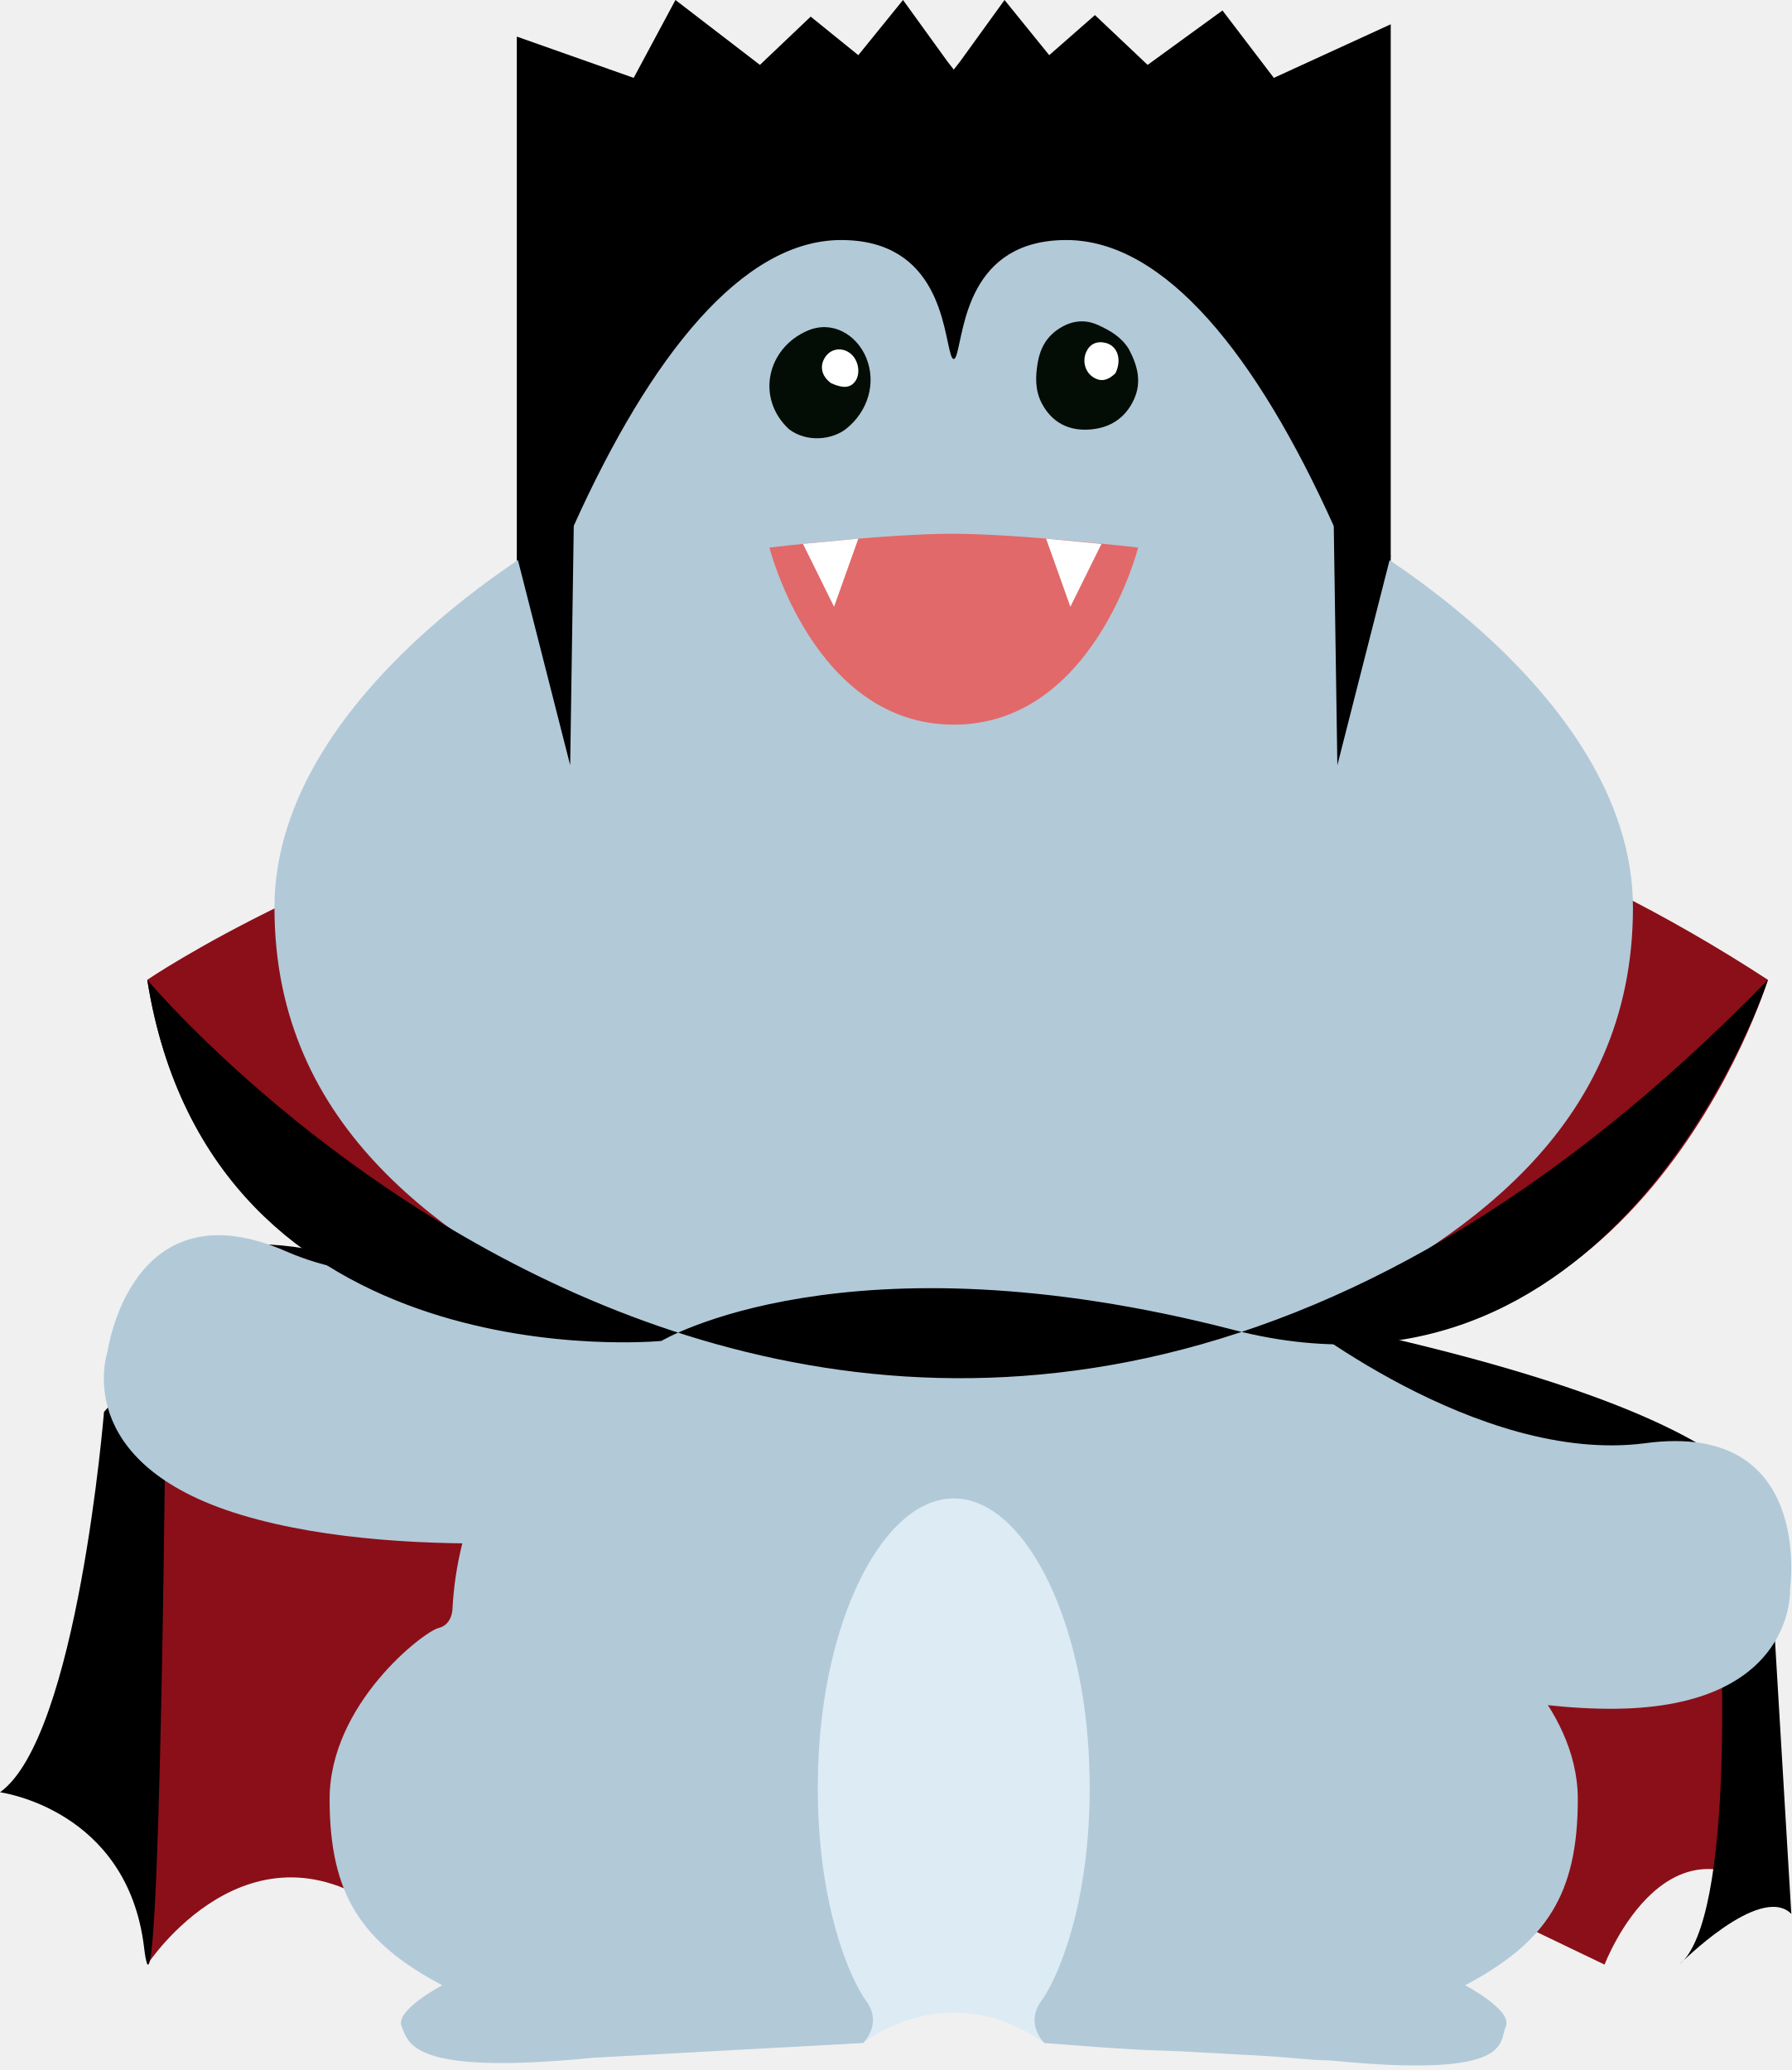
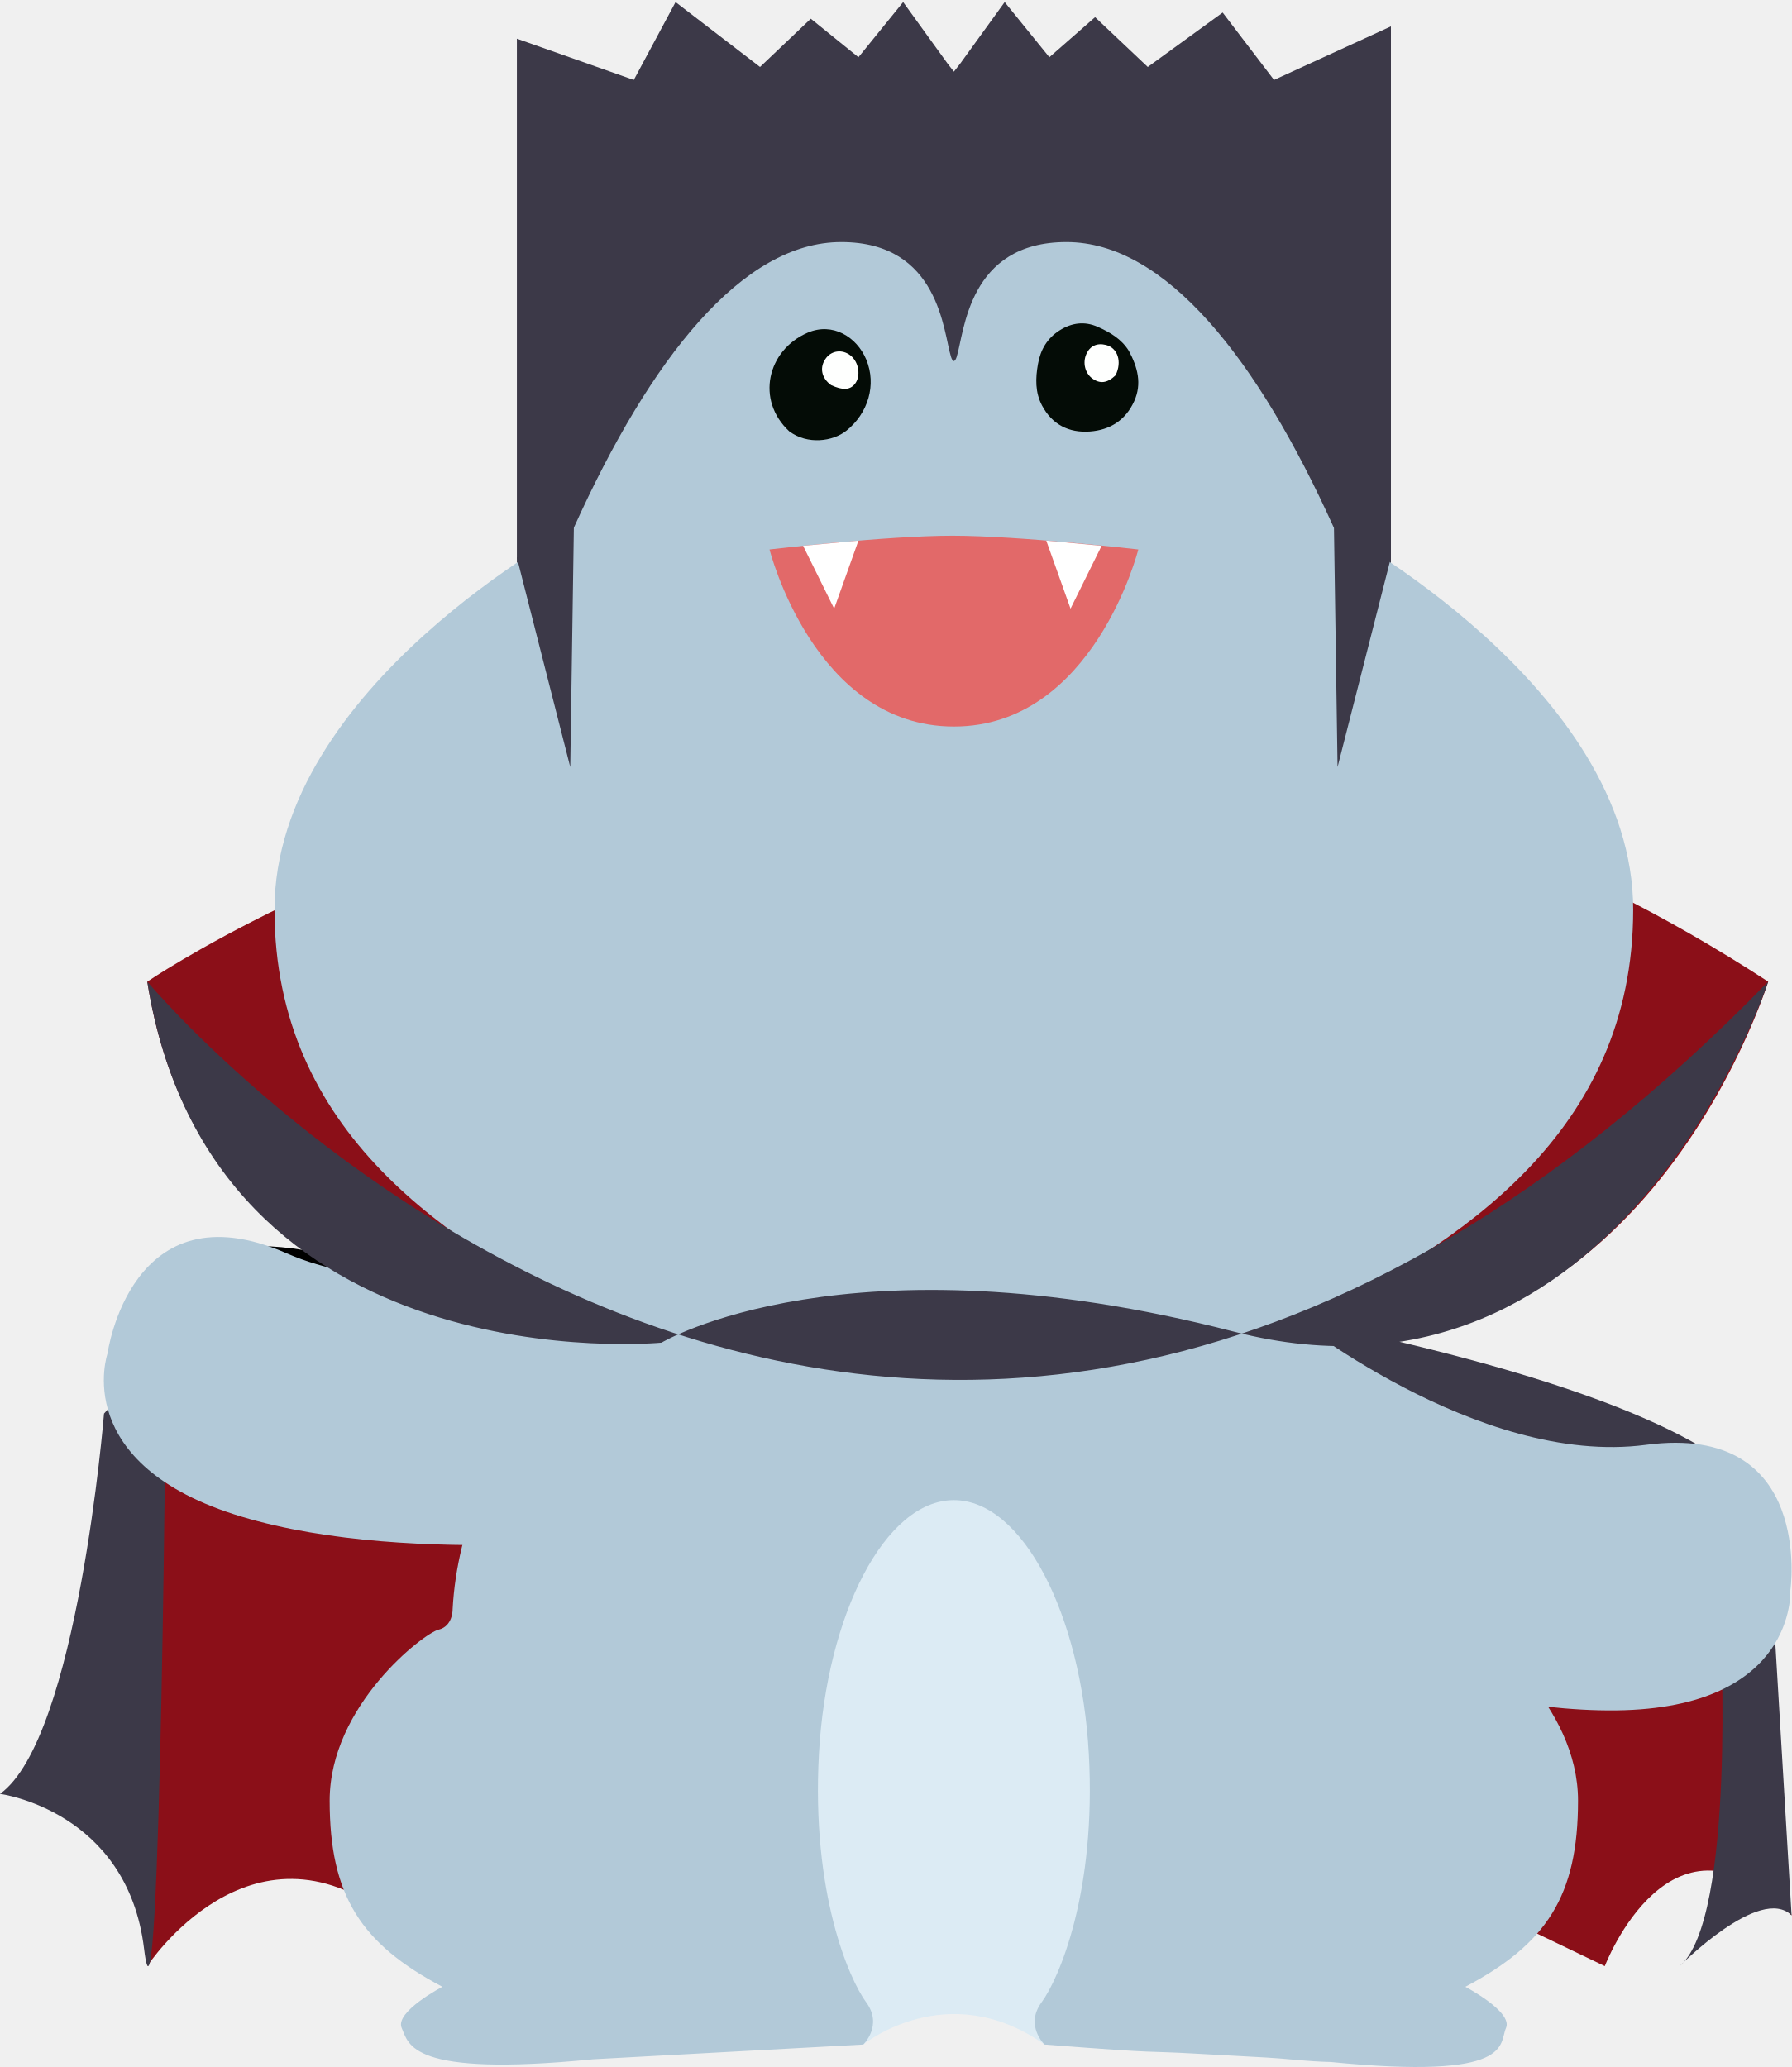
- <svg xmlns="http://www.w3.org/2000/svg" width="289" height="334" viewBox="0 0 289 334" fill="none">
-   <path d="M23.757 316.989C23.757 316.989 40.273 291.684 62.735 308.95C85.193 326.216 229.591 302.922 229.591 302.922L258.87 316.993C258.87 316.993 269.661 288.658 288.997 308.796L275.106 251.818L23.757 232.037V316.989Z" fill="#8B0F18" />
-   <path d="M23.757 206.281C23.757 206.281 34.659 195.29 60.026 204.347C85.39 213.407 70.172 219.565 70.172 219.565L23.757 206.278V206.281Z" fill="black" />
-   <path d="M285.227 245.703C285.227 245.703 290.638 229.27 210.301 212.821L211.856 227.175L285.227 245.703Z" fill="black" />
-   <path d="M277.548 262.541C277.548 262.541 280.025 309.493 270.94 316.989C270.94 316.989 283.928 303.839 288.999 308.793L285.23 245.7L277.551 262.538L277.548 262.541Z" fill="black" />
-   <path d="M16.779 227.814C16.779 227.814 12.515 280.248 0 289.188C0 289.188 20.558 291.869 23.242 314.216C25.926 336.563 26.817 216.588 26.817 216.588L16.779 227.814Z" fill="black" />
-   <path d="M107.682 197.47C107.682 197.47 71.36 212.938 46.218 201.931C21.076 190.924 17.347 218.102 17.347 218.102C17.347 218.102 11.112 236.075 38.984 244.45C66.853 252.826 107.503 247.186 107.503 247.186L107.685 197.473L107.682 197.47Z" fill="#B2C9D8" />
-   <path d="M207.692 211.571C207.692 211.571 238.322 236.479 265.524 232.854C292.727 229.229 288.8 256.376 288.8 256.376C288.8 256.376 289.821 275.37 260.721 275.712C231.621 276.055 194.118 259.396 194.118 259.396L207.689 211.571H207.692Z" fill="#B2C9D8" />
-   <path d="M23.757 158.095C23.757 158.095 151.472 70.938 285.227 158.095C285.227 158.095 263.654 228.305 200.661 214.586C137.667 200.868 108.326 216.363 108.326 216.363C108.326 216.363 34.113 223.461 23.76 158.095H23.757Z" fill="#8B0F18" />
-   <path d="M224.371 3.921L205.513 12.565L197.227 1.691L185.15 10.47L176.651 2.434L169.275 8.9L162.065 0L154.878 9.946L153.875 11.226L152.873 9.946L145.688 0L138.475 8.9L130.791 2.684L122.6 10.47L108.974 0L102.237 12.565L83.379 5.905V88.349V95.28L100.229 99.174L153.875 62.42L207.522 99.174L224.371 95.28V88.349V3.921Z" fill="black" />
-   <path d="M139.25 329.646C139.25 329.646 152.82 318.575 168.498 329.646L183.145 289.503L168.007 240.255L142.174 238.438L122.598 286.677L139.25 329.643V329.646Z" fill="#DCEBF4" />
-   <path d="M139.25 329.647C139.25 329.647 142.477 326.565 139.725 322.832C136.973 319.099 130.859 305.152 132.105 282.694C133.352 260.236 142.767 241.776 153.872 241.776C164.978 241.776 174.393 260.236 175.639 282.694C176.886 305.152 170.772 319.099 168.02 322.832C165.268 326.565 168.495 329.647 168.495 329.647C188.652 331.223 183.944 330.603 193.078 331.124C207.439 331.942 203.24 331.615 210.101 332.207C212.695 332.432 214.651 332.463 214.651 332.463C244.312 335.403 241.774 329.582 242.934 326.975C244.093 324.368 236.372 320.327 236.372 320.327C249.483 313.398 254.554 305.655 254.554 290.286C254.554 274.917 239.334 263.247 236.998 262.692C234.663 262.137 234.722 259.431 234.722 259.431C233.238 231.611 210.292 212.824 210.292 212.824C235.453 200.451 263.451 182.457 263.451 146.462C263.451 110.467 215.16 84.826 215.16 84.826C202.774 57.367 187.933 38.731 172.033 38.731C156.134 38.731 155.572 53.335 154.32 57.271C154.104 57.947 153.866 57.931 153.866 57.931C153.866 57.931 153.629 57.947 153.413 57.271C152.16 53.335 151.596 38.731 135.699 38.731C119.803 38.731 104.958 57.367 92.572 84.826C92.572 84.826 44.281 110.467 44.281 146.462C44.281 182.457 72.28 200.448 97.44 212.824C97.44 212.824 74.495 231.611 73.011 259.431C73.011 259.431 73.07 262.133 70.734 262.692C68.399 263.247 53.178 274.917 53.178 290.286C53.178 305.655 58.25 313.402 71.361 320.327C71.361 320.327 63.642 324.368 64.799 326.975C65.959 329.582 66.027 334.962 95.688 332.022" fill="#B2C9D8" />
-   <path d="M127.324 69.284C121.873 64.249 123.758 56.164 130.286 53.356C134.299 51.632 138.195 54.01 139.732 57.681C141.444 61.781 140.022 66.39 136.526 69.179C134.355 70.912 130.273 71.48 127.324 69.281V69.284Z" fill="#040C06" />
-   <path d="M134.077 61.821C132.442 60.643 132.152 58.866 133.284 57.413C134.235 56.198 135.928 56.031 137.187 57.024C138.572 58.12 138.908 60.421 137.869 61.667C137.082 62.611 135.913 62.67 134.077 61.818V61.821Z" fill="#FEFFFE" />
-   <path d="M182.097 56.287C183.513 58.934 184.241 61.596 182.955 64.428C181.566 67.485 179.062 69.067 175.807 69.305C172.404 69.555 169.705 68.164 168.086 65.097C166.975 62.993 167.024 60.723 167.441 58.4C167.857 56.074 168.931 54.257 170.911 52.995C172.876 51.743 174.971 51.462 177.127 52.434C179.055 53.304 180.882 54.343 182.097 56.287Z" fill="#040C06" />
-   <path d="M179.952 60.236C178.623 61.51 177.438 61.649 176.192 60.739C175.026 59.884 174.619 58.197 175.242 56.802C175.825 55.501 176.948 54.973 178.382 55.328C180.298 55.8 181.041 58.027 179.952 60.236Z" fill="#FEFFFE" />
-   <path d="M124.131 88.349C124.131 88.349 142.902 86.124 153.644 86.124C164.386 86.124 183.623 88.349 183.623 88.349C183.623 88.349 176.423 116.924 153.878 116.924C131.334 116.924 124.134 88.349 124.134 88.349H124.131Z" fill="#E26969" />
-   <path d="M83.379 89.663L91.989 123.464L92.581 83.99L83.379 89.663Z" fill="black" />
-   <path d="M224.371 89.663L215.761 123.464L215.169 83.99L224.371 89.663Z" fill="black" />
-   <path d="M23.757 158.095C23.757 158.095 144.522 302.731 285.227 158.095C285.227 158.095 261.52 230.726 199.041 214.586C136.621 198.458 106.707 216.363 106.707 216.363C106.707 216.363 34.113 223.461 23.757 158.095Z" fill="black" />
-   <path d="M129.548 87.756L134.561 97.897L138.476 86.917L129.548 87.756Z" fill="white" />
-   <path d="M177.702 87.756L172.689 97.897L168.774 86.917L177.702 87.756Z" fill="white" />
+ <svg xmlns="http://www.w3.org/2000/svg" width="812" height="937" viewBox="0 0 812 937" fill="none">
+   <path d="M66.748 891.266C66.748 891.266 113.155 820.192 176.264 868.687C239.364 917.182 645.078 851.756 645.078 851.756L727.343 891.275C727.343 891.275 757.662 811.692 811.99 868.253L772.96 708.221L66.748 652.664V891.266Z" fill="#8B0F18" />
+   <path d="M66.748 580.325C66.748 580.325 97.379 549.453 168.653 574.892C239.919 600.34 197.161 617.634 197.161 617.634L66.748 580.316V580.325Z" fill="black" />
+   <path d="M801.4 691.048C801.4 691.048 816.603 644.892 590.881 598.693L595.249 639.009L801.4 691.048Z" fill="#3C3948" />
+   <path d="M779.826 738.338C779.826 738.338 786.786 870.212 761.26 891.266C761.26 891.266 797.751 854.33 812 868.245L801.408 691.039L779.835 738.33L779.826 738.338Z" fill="#3C3948" />
+   <path d="M47.143 640.802C47.143 640.802 35.165 788.072 0 813.182C0 813.182 57.761 820.711 65.302 883.477C72.843 946.242 75.348 609.272 75.348 609.272L47.143 640.802Z" fill="#3C3948" />
+   <path d="M302.552 555.579C302.552 555.579 200.5 599.023 129.858 568.108C59.217 537.193 48.738 613.527 48.738 613.527C48.738 613.527 31.221 664.006 109.533 687.53C187.836 711.054 302.05 695.216 302.05 695.216L302.561 555.588L302.552 555.579Z" fill="#B2C9D8" />
+   <path d="M583.548 595.185C583.548 595.185 669.608 665.141 746.039 654.961C822.471 644.78 811.437 721.027 811.437 721.027C811.437 721.027 814.306 774.374 732.544 775.336C650.782 776.298 545.41 729.51 545.41 729.51L583.539 595.185H583.548Z" fill="#B2C9D8" />
+   <path d="M66.748 444.985C66.748 444.985 425.588 200.188 801.399 444.985C801.399 444.985 740.786 642.18 563.793 603.649C386.8 565.118 304.362 608.64 304.362 608.64C304.362 608.64 95.845 628.577 66.757 444.985H66.748Z" fill="#8B0F18" />
+   <path d="M630.414 11.962L577.429 36.24L554.147 5.697L520.213 30.357L496.334 7.785L475.61 25.946L455.354 0.949L435.158 28.883L432.341 32.479L429.524 28.883L409.337 0.949L389.072 25.946L367.481 8.487L344.469 30.357L306.184 0.949L287.254 36.24L234.269 17.533V249.091V268.56L281.611 279.494L432.341 176.266L583.071 279.494L630.414 268.56V249.091V11.962Z" fill="#3C3948" />
+   <path d="M391.246 926.817C391.246 926.817 429.375 895.72 473.424 926.817L514.578 814.066L472.046 675.747L399.463 670.643L344.458 806.129L391.246 926.808V926.817Z" fill="#DCEBF4" />
+   <path d="M391.247 926.817C391.247 926.817 400.313 918.161 392.582 907.677C384.85 897.193 367.671 858.021 371.173 794.943C374.675 731.866 401.128 680.018 432.331 680.018C463.535 680.018 489.988 731.866 493.49 794.943C496.992 858.021 479.813 897.193 472.081 907.677C464.35 918.161 473.416 926.817 473.416 926.817C530.05 931.244 516.824 929.503 542.488 930.967C582.836 933.263 571.039 932.344 590.316 934.008C597.606 934.641 603.101 934.727 603.101 934.727C686.44 942.984 679.307 926.634 682.566 919.313C685.825 911.991 664.13 900.641 664.13 900.641C700.967 881.181 715.217 859.433 715.217 816.267C715.217 773.1 672.451 740.323 665.89 738.763C659.328 737.203 659.492 729.605 659.492 729.605C655.323 651.468 590.854 598.702 590.854 598.702C661.547 563.949 740.214 513.409 740.214 412.312C740.214 311.215 604.531 239.196 604.531 239.196C569.731 162.073 528.031 109.731 483.358 109.731C438.685 109.731 437.107 150.749 433.588 161.805C432.982 163.702 432.314 163.659 432.314 163.659C432.314 163.659 431.647 163.702 431.04 161.805C427.521 150.749 425.935 109.731 381.271 109.731C336.606 109.731 294.898 162.073 260.097 239.196C260.097 239.196 124.414 311.215 124.414 412.312C124.414 513.409 203.081 563.94 273.775 598.702C273.775 598.702 209.305 651.468 205.136 729.605C205.136 729.605 205.3 737.195 198.739 738.763C192.178 740.323 149.412 773.1 149.412 816.267C149.412 859.433 163.661 881.189 200.499 900.641C200.499 900.641 178.812 911.991 182.062 919.313C185.321 926.634 185.512 941.745 268.851 933.488" fill="#B2C9D8" />
+   <path d="M357.737 195.545C342.422 181.405 347.717 158.695 366.058 150.81C377.334 145.967 388.282 152.647 392.598 162.958C397.409 174.473 393.413 187.418 383.592 195.251C377.49 200.12 366.024 201.714 357.737 195.537V195.545Z" fill="#040C06" />
+   <path d="M376.711 174.586C372.117 171.276 371.303 166.286 374.484 162.205C377.153 158.791 381.912 158.323 385.448 161.113C389.34 164.189 390.285 170.652 387.364 174.153C385.153 176.804 381.868 176.969 376.711 174.577V174.586Z" fill="#FEFFFE" />
+   <path d="M511.632 159.042C515.61 166.476 517.656 173.953 514.041 181.907C510.141 190.494 503.103 194.938 493.958 195.606C484.398 196.307 476.814 192.4 472.264 183.787C469.143 177.878 469.282 171.501 470.452 164.977C471.622 158.444 474.639 153.341 480.203 149.797C485.724 146.279 491.61 145.49 497.668 148.22C503.086 150.663 508.217 153.583 511.632 159.042Z" fill="#040C06" />
+   <path d="M505.606 170.132C501.87 173.711 498.542 174.101 495.04 171.544C491.764 169.144 490.619 164.405 492.37 160.489C494.009 156.832 497.164 155.351 501.194 156.347C506.577 157.673 508.665 163.929 505.606 170.132Z" fill="#FEFFFE" />
+   <path d="M348.768 249.09C348.768 249.09 401.51 242.843 431.691 242.843C461.871 242.843 515.923 249.09 515.923 249.09C515.923 249.09 495.692 329.349 432.349 329.349C369.006 329.349 348.776 249.09 348.776 249.09H348.768Z" fill="#E26969" />
+   <path d="M234.269 252.782L258.46 347.718L260.124 236.848L234.269 252.782Z" fill="#3C3948" />
+   <path d="M630.413 252.782L606.222 347.718L604.558 236.848L630.413 252.782Z" fill="#3C3948" />
+   <path d="M66.748 444.986C66.748 444.986 406.06 851.219 801.399 444.986C801.399 444.986 734.788 648.982 559.243 603.65C383.862 558.352 299.812 608.64 299.812 608.64C299.812 608.64 95.845 628.577 66.748 444.986Z" fill="#3C3948" />
+   <path d="M363.987 247.428L378.072 275.908L389.071 245.071L363.987 247.428Z" fill="white" />
+   <path d="M499.289 247.428L485.204 275.908L474.205 245.071L499.289 247.428Z" fill="white" />
</svg>
